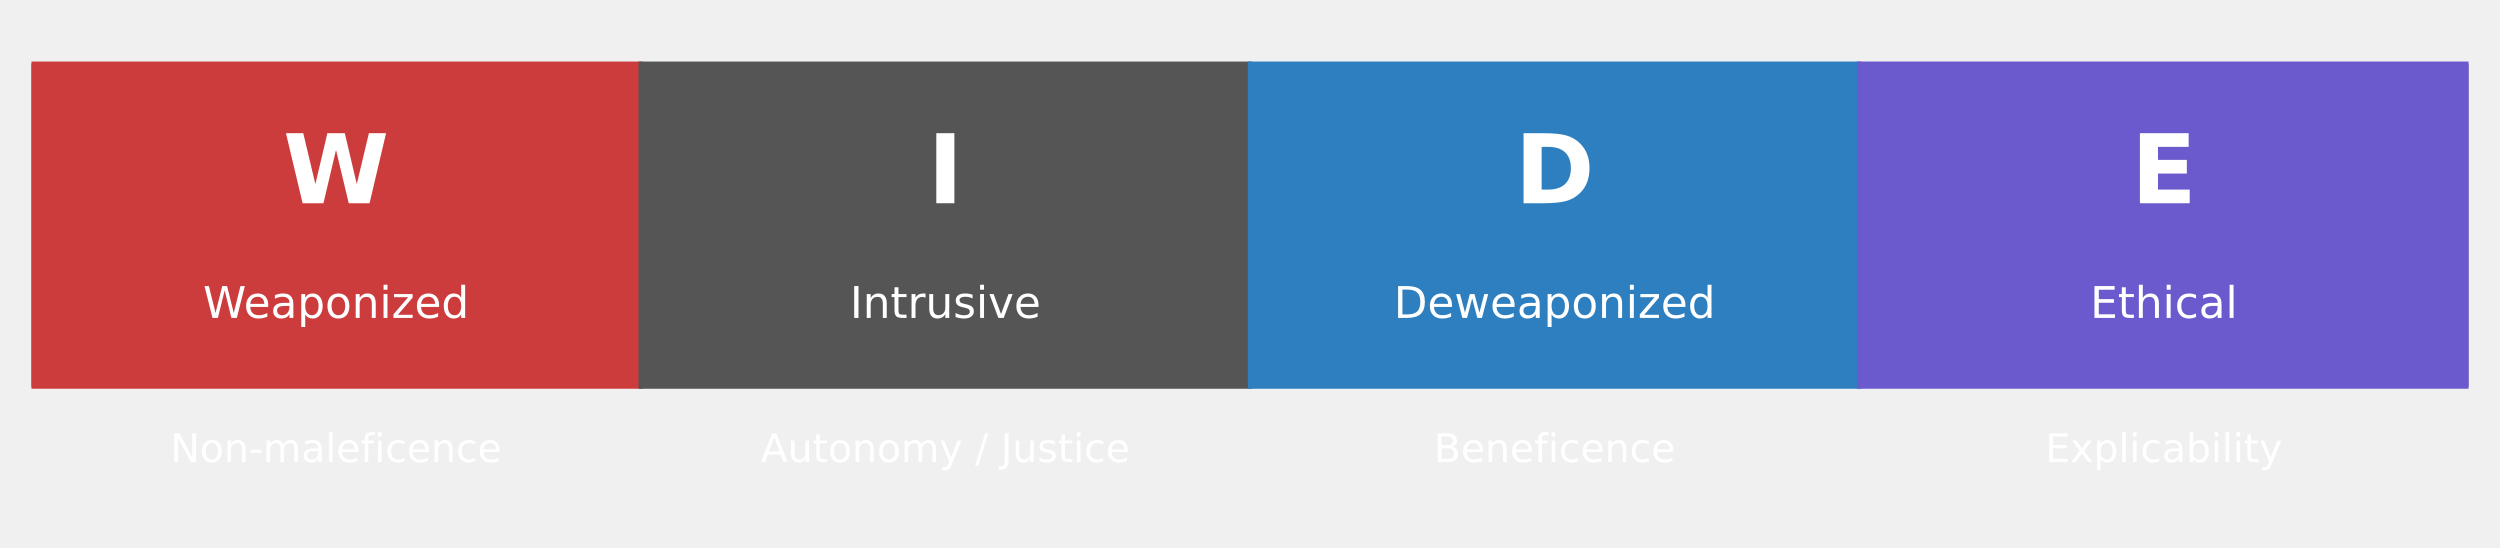
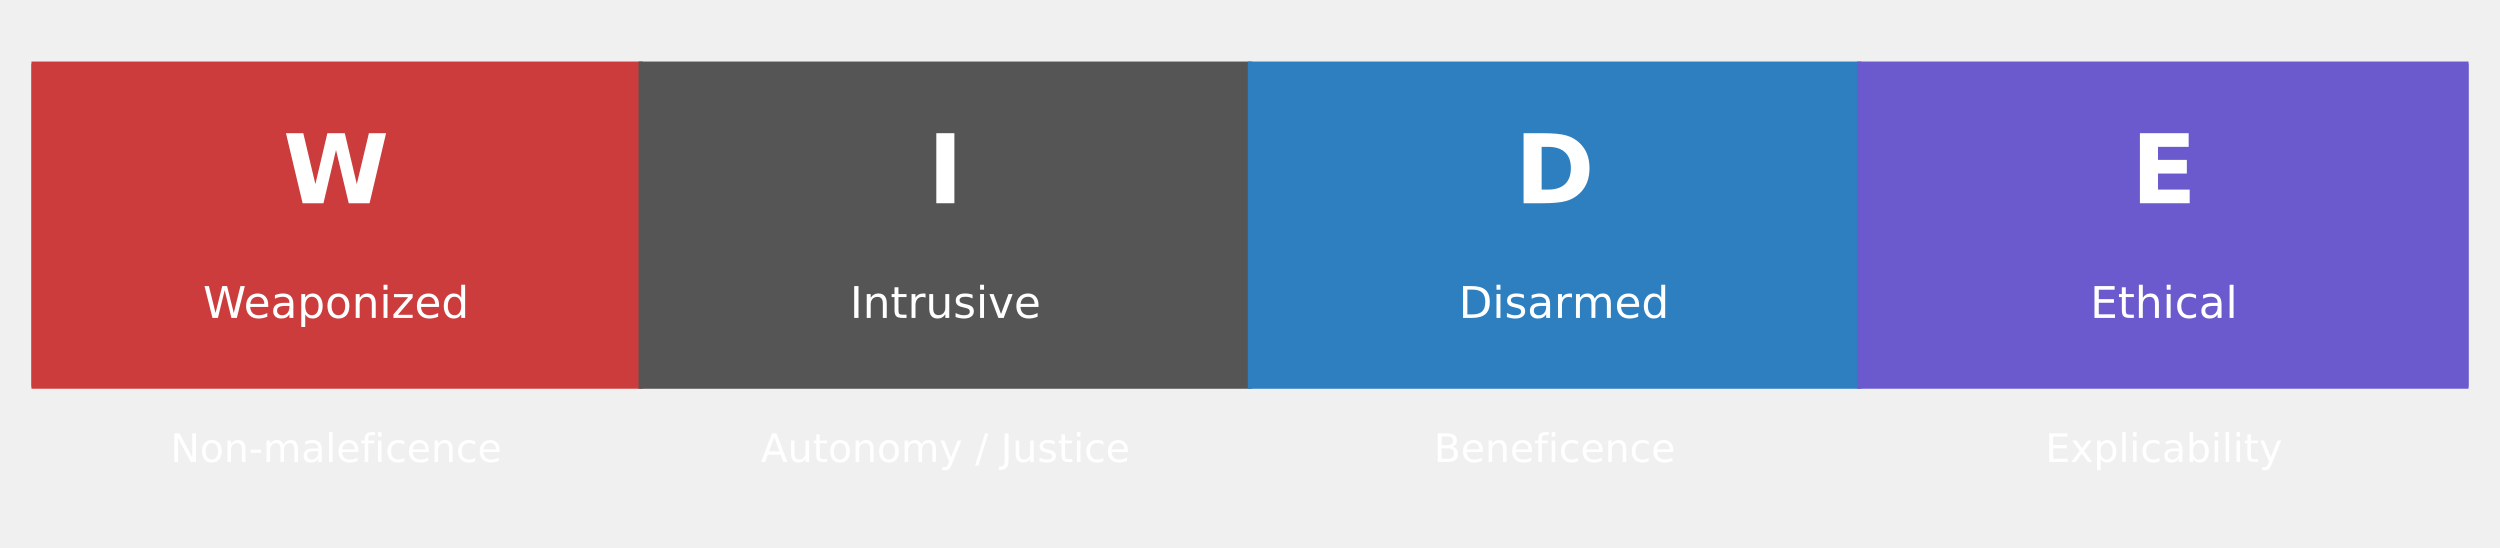
<svg xmlns="http://www.w3.org/2000/svg" xmlns:xlink="http://www.w3.org/1999/xlink" width="572.4pt" height="125.28pt" viewBox="0 0 572.4 125.28" version="1.1">
  <defs>
    <style type="text/css">*{stroke-linejoin: round; stroke-linecap: butt}</style>
  </defs>
  <g id="figure_1">
    <g id="patch_1">
      <path d="M 0 125.28  L 572.4 125.28  L 572.4 0  L 0 0  L 0 125.28  z " style="fill: none" />
    </g>
    <g id="axes_1">
      <g id="patch_2">
        <path d="M 7.2 88.512  L 146.7 88.512  L 146.7 14.592  L 7.2 14.592  z " clip-path="url(#pef45cda23d)" style="fill: #cc3c3c; stroke: #cc3c3c; stroke-linejoin: miter" />
      </g>
      <g id="patch_3">
        <path d="M 146.7 88.512  L 286.2 88.512  L 286.2 14.592  L 146.7 14.592  z " clip-path="url(#pef45cda23d)" style="fill: #555555; stroke: #555555; stroke-linejoin: miter" />
      </g>
      <g id="patch_4">
        <path d="M 286.2 88.512  L 425.7 88.512  L 425.7 14.592  L 286.2 14.592  z " clip-path="url(#pef45cda23d)" style="fill: #2e7fbf; stroke: #2e7fbf; stroke-linejoin: miter" />
      </g>
      <g id="patch_5">
        <path d="M 425.7 88.512  L 565.2 88.512  L 565.2 14.592  L 425.7 14.592  z " clip-path="url(#pef45cda23d)" style="fill: #6a5acd; stroke: #6a5acd; stroke-linejoin: miter" />
      </g>
      <g id="text_1">
        <g style="fill: #ffffff" transform="translate(64.81734 46.53462) scale(0.22 -0.22)">
          <defs>
            <path id="DejaVuSans-Bold-57" d="M 191 4666  L 1344 4666  L 2150 1275  L 2950 4666  L 4109 4666  L 4909 1275  L 5716 4666  L 6859 4666  L 5759 0  L 4372 0  L 3525 3547  L 2688 0  L 1300 0  L 191 4666  z " transform="scale(0.015625)" />
          </defs>
          <use xlink:href="#DejaVuSans-Bold-57" />
        </g>
      </g>
      <g id="text_2">
        <g style="fill: #ffffff" transform="translate(46.49297 72.79138) scale(0.1 -0.1)">
          <defs>
            <path id="DejaVuSans-57" d="M 213 4666  L 850 4666  L 1831 722  L 2809 4666  L 3519 4666  L 4500 722  L 5478 4666  L 6119 4666  L 4947 0  L 4153 0  L 3169 4050  L 2175 0  L 1381 0  L 213 4666  z " transform="scale(0.015625)" />
            <path id="DejaVuSans-65" d="M 3597 1894  L 3597 1613  L 953 1613  Q 991 1019 1311 708  Q 1631 397 2203 397  Q 2534 397 2845 478  Q 3156 559 3463 722  L 3463 178  Q 3153 47 2828 -22  Q 2503 -91 2169 -91  Q 1331 -91 842 396  Q 353 884 353 1716  Q 353 2575 817 3079  Q 1281 3584 2069 3584  Q 2775 3584 3186 3129  Q 3597 2675 3597 1894  z M 3022 2063  Q 3016 2534 2758 2815  Q 2500 3097 2075 3097  Q 1594 3097 1305 2825  Q 1016 2553 972 2059  L 3022 2063  z " transform="scale(0.015625)" />
            <path id="DejaVuSans-61" d="M 2194 1759  Q 1497 1759 1228 1600  Q 959 1441 959 1056  Q 959 750 1161 570  Q 1363 391 1709 391  Q 2188 391 2477 730  Q 2766 1069 2766 1631  L 2766 1759  L 2194 1759  z M 3341 1997  L 3341 0  L 2766 0  L 2766 531  Q 2569 213 2275 61  Q 1981 -91 1556 -91  Q 1019 -91 701 211  Q 384 513 384 1019  Q 384 1609 779 1909  Q 1175 2209 1959 2209  L 2766 2209  L 2766 2266  Q 2766 2663 2505 2880  Q 2244 3097 1772 3097  Q 1472 3097 1187 3025  Q 903 2953 641 2809  L 641 3341  Q 956 3463 1253 3523  Q 1550 3584 1831 3584  Q 2591 3584 2966 3190  Q 3341 2797 3341 1997  z " transform="scale(0.015625)" />
            <path id="DejaVuSans-70" d="M 1159 525  L 1159 -1331  L 581 -1331  L 581 3500  L 1159 3500  L 1159 2969  Q 1341 3281 1617 3432  Q 1894 3584 2278 3584  Q 2916 3584 3314 3078  Q 3713 2572 3713 1747  Q 3713 922 3314 415  Q 2916 -91 2278 -91  Q 1894 -91 1617 61  Q 1341 213 1159 525  z M 3116 1747  Q 3116 2381 2855 2742  Q 2594 3103 2138 3103  Q 1681 3103 1420 2742  Q 1159 2381 1159 1747  Q 1159 1113 1420 752  Q 1681 391 2138 391  Q 2594 391 2855 752  Q 3116 1113 3116 1747  z " transform="scale(0.015625)" />
            <path id="DejaVuSans-6f" d="M 1959 3097  Q 1497 3097 1228 2736  Q 959 2375 959 1747  Q 959 1119 1226 758  Q 1494 397 1959 397  Q 2419 397 2687 759  Q 2956 1122 2956 1747  Q 2956 2369 2687 2733  Q 2419 3097 1959 3097  z M 1959 3584  Q 2709 3584 3137 3096  Q 3566 2609 3566 1747  Q 3566 888 3137 398  Q 2709 -91 1959 -91  Q 1206 -91 779 398  Q 353 888 353 1747  Q 353 2609 779 3096  Q 1206 3584 1959 3584  z " transform="scale(0.015625)" />
            <path id="DejaVuSans-6e" d="M 3513 2113  L 3513 0  L 2938 0  L 2938 2094  Q 2938 2591 2744 2837  Q 2550 3084 2163 3084  Q 1697 3084 1428 2787  Q 1159 2491 1159 1978  L 1159 0  L 581 0  L 581 3500  L 1159 3500  L 1159 2956  Q 1366 3272 1645 3428  Q 1925 3584 2291 3584  Q 2894 3584 3203 3211  Q 3513 2838 3513 2113  z " transform="scale(0.015625)" />
            <path id="DejaVuSans-69" d="M 603 3500  L 1178 3500  L 1178 0  L 603 0  L 603 3500  z M 603 4863  L 1178 4863  L 1178 4134  L 603 4134  L 603 4863  z " transform="scale(0.015625)" />
            <path id="DejaVuSans-7a" d="M 353 3500  L 3084 3500  L 3084 2975  L 922 459  L 3084 459  L 3084 0  L 275 0  L 275 525  L 2438 3041  L 353 3041  L 353 3500  z " transform="scale(0.015625)" />
            <path id="DejaVuSans-64" d="M 2906 2969  L 2906 4863  L 3481 4863  L 3481 0  L 2906 0  L 2906 525  Q 2725 213 2448 61  Q 2172 -91 1784 -91  Q 1150 -91 751 415  Q 353 922 353 1747  Q 353 2572 751 3078  Q 1150 3584 1784 3584  Q 2172 3584 2448 3432  Q 2725 3281 2906 2969  z M 947 1747  Q 947 1113 1208 752  Q 1469 391 1925 391  Q 2381 391 2643 752  Q 2906 1113 2906 1747  Q 2906 2381 2643 2742  Q 2381 3103 1925 3103  Q 1469 3103 1208 2742  Q 947 2381 947 1747  z " transform="scale(0.015625)" />
          </defs>
          <use xlink:href="#DejaVuSans-57" />
          <use xlink:href="#DejaVuSans-65" x="93.002" />
          <use xlink:href="#DejaVuSans-61" x="154.525" />
          <use xlink:href="#DejaVuSans-70" x="215.805" />
          <use xlink:href="#DejaVuSans-6f" x="279.281" />
          <use xlink:href="#DejaVuSans-6e" x="340.463" />
          <use xlink:href="#DejaVuSans-69" x="403.842" />
          <use xlink:href="#DejaVuSans-7a" x="431.625" />
          <use xlink:href="#DejaVuSans-65" x="484.115" />
          <use xlink:href="#DejaVuSans-64" x="545.639" />
        </g>
      </g>
      <g id="text_3">
        <g style="fill: #ffffff" transform="translate(39.02203 105.7794) scale(0.09 -0.09)">
          <defs>
            <path id="DejaVuSans-4e" d="M 628 4666  L 1478 4666  L 3547 763  L 3547 4666  L 4159 4666  L 4159 0  L 3309 0  L 1241 3903  L 1241 0  L 628 0  L 628 4666  z " transform="scale(0.015625)" />
            <path id="DejaVuSans-2d" d="M 313 2009  L 1997 2009  L 1997 1497  L 313 1497  L 313 2009  z " transform="scale(0.015625)" />
            <path id="DejaVuSans-6d" d="M 3328 2828  Q 3544 3216 3844 3400  Q 4144 3584 4550 3584  Q 5097 3584 5394 3201  Q 5691 2819 5691 2113  L 5691 0  L 5113 0  L 5113 2094  Q 5113 2597 4934 2840  Q 4756 3084 4391 3084  Q 3944 3084 3684 2787  Q 3425 2491 3425 1978  L 3425 0  L 2847 0  L 2847 2094  Q 2847 2600 2669 2842  Q 2491 3084 2119 3084  Q 1678 3084 1418 2786  Q 1159 2488 1159 1978  L 1159 0  L 581 0  L 581 3500  L 1159 3500  L 1159 2956  Q 1356 3278 1631 3431  Q 1906 3584 2284 3584  Q 2666 3584 2933 3390  Q 3200 3197 3328 2828  z " transform="scale(0.015625)" />
            <path id="DejaVuSans-6c" d="M 603 4863  L 1178 4863  L 1178 0  L 603 0  L 603 4863  z " transform="scale(0.015625)" />
            <path id="DejaVuSans-66" d="M 2375 4863  L 2375 4384  L 1825 4384  Q 1516 4384 1395 4259  Q 1275 4134 1275 3809  L 1275 3500  L 2222 3500  L 2222 3053  L 1275 3053  L 1275 0  L 697 0  L 697 3053  L 147 3053  L 147 3500  L 697 3500  L 697 3744  Q 697 4328 969 4595  Q 1241 4863 1831 4863  L 2375 4863  z " transform="scale(0.015625)" />
            <path id="DejaVuSans-63" d="M 3122 3366  L 3122 2828  Q 2878 2963 2633 3030  Q 2388 3097 2138 3097  Q 1578 3097 1268 2742  Q 959 2388 959 1747  Q 959 1106 1268 751  Q 1578 397 2138 397  Q 2388 397 2633 464  Q 2878 531 3122 666  L 3122 134  Q 2881 22 2623 -34  Q 2366 -91 2075 -91  Q 1284 -91 818 406  Q 353 903 353 1747  Q 353 2603 823 3093  Q 1294 3584 2113 3584  Q 2378 3584 2631 3529  Q 2884 3475 3122 3366  z " transform="scale(0.015625)" />
          </defs>
          <use xlink:href="#DejaVuSans-4e" />
          <use xlink:href="#DejaVuSans-6f" x="74.805" />
          <use xlink:href="#DejaVuSans-6e" x="135.986" />
          <use xlink:href="#DejaVuSans-2d" x="199.365" />
          <use xlink:href="#DejaVuSans-6d" x="235.449" />
          <use xlink:href="#DejaVuSans-61" x="332.861" />
          <use xlink:href="#DejaVuSans-6c" x="394.141" />
          <use xlink:href="#DejaVuSans-65" x="421.924" />
          <use xlink:href="#DejaVuSans-66" x="483.447" />
          <use xlink:href="#DejaVuSans-69" x="518.652" />
          <use xlink:href="#DejaVuSans-63" x="546.436" />
          <use xlink:href="#DejaVuSans-65" x="601.416" />
          <use xlink:href="#DejaVuSans-6e" x="662.939" />
          <use xlink:href="#DejaVuSans-63" x="726.318" />
          <use xlink:href="#DejaVuSans-65" x="781.299" />
        </g>
      </g>
      <g id="text_4">
        <g style="fill: #ffffff" transform="translate(212.3577 46.53462) scale(0.22 -0.22)">
          <defs>
            <path id="DejaVuSans-Bold-49" d="M 588 4666  L 1791 4666  L 1791 0  L 588 0  L 588 4666  z " transform="scale(0.015625)" />
          </defs>
          <use xlink:href="#DejaVuSans-Bold-49" />
        </g>
      </g>
      <g id="text_5">
        <g style="fill: #ffffff" transform="translate(194.5922 72.79138) scale(0.1 -0.1)">
          <defs>
            <path id="DejaVuSans-49" d="M 628 4666  L 1259 4666  L 1259 0  L 628 0  L 628 4666  z " transform="scale(0.015625)" />
            <path id="DejaVuSans-74" d="M 1172 4494  L 1172 3500  L 2356 3500  L 2356 3053  L 1172 3053  L 1172 1153  Q 1172 725 1289 603  Q 1406 481 1766 481  L 2356 481  L 2356 0  L 1766 0  Q 1100 0 847 248  Q 594 497 594 1153  L 594 3053  L 172 3053  L 172 3500  L 594 3500  L 594 4494  L 1172 4494  z " transform="scale(0.015625)" />
            <path id="DejaVuSans-72" d="M 2631 2963  Q 2534 3019 2420 3045  Q 2306 3072 2169 3072  Q 1681 3072 1420 2755  Q 1159 2438 1159 1844  L 1159 0  L 581 0  L 581 3500  L 1159 3500  L 1159 2956  Q 1341 3275 1631 3429  Q 1922 3584 2338 3584  Q 2397 3584 2469 3576  Q 2541 3569 2628 3553  L 2631 2963  z " transform="scale(0.015625)" />
            <path id="DejaVuSans-75" d="M 544 1381  L 544 3500  L 1119 3500  L 1119 1403  Q 1119 906 1312 657  Q 1506 409 1894 409  Q 2359 409 2629 706  Q 2900 1003 2900 1516  L 2900 3500  L 3475 3500  L 3475 0  L 2900 0  L 2900 538  Q 2691 219 2414 64  Q 2138 -91 1772 -91  Q 1169 -91 856 284  Q 544 659 544 1381  z M 1991 3584  L 1991 3584  z " transform="scale(0.015625)" />
            <path id="DejaVuSans-73" d="M 2834 3397  L 2834 2853  Q 2591 2978 2328 3040  Q 2066 3103 1784 3103  Q 1356 3103 1142 2972  Q 928 2841 928 2578  Q 928 2378 1081 2264  Q 1234 2150 1697 2047  L 1894 2003  Q 2506 1872 2764 1633  Q 3022 1394 3022 966  Q 3022 478 2636 193  Q 2250 -91 1575 -91  Q 1294 -91 989 -36  Q 684 19 347 128  L 347 722  Q 666 556 975 473  Q 1284 391 1588 391  Q 1994 391 2212 530  Q 2431 669 2431 922  Q 2431 1156 2273 1281  Q 2116 1406 1581 1522  L 1381 1569  Q 847 1681 609 1914  Q 372 2147 372 2553  Q 372 3047 722 3315  Q 1072 3584 1716 3584  Q 2034 3584 2315 3537  Q 2597 3491 2834 3397  z " transform="scale(0.015625)" />
            <path id="DejaVuSans-76" d="M 191 3500  L 800 3500  L 1894 563  L 2988 3500  L 3597 3500  L 2284 0  L 1503 0  L 191 3500  z " transform="scale(0.015625)" />
          </defs>
          <use xlink:href="#DejaVuSans-49" />
          <use xlink:href="#DejaVuSans-6e" x="29.492" />
          <use xlink:href="#DejaVuSans-74" x="92.871" />
          <use xlink:href="#DejaVuSans-72" x="132.08" />
          <use xlink:href="#DejaVuSans-75" x="173.193" />
          <use xlink:href="#DejaVuSans-73" x="236.572" />
          <use xlink:href="#DejaVuSans-69" x="288.672" />
          <use xlink:href="#DejaVuSans-76" x="316.455" />
          <use xlink:href="#DejaVuSans-65" x="375.635" />
        </g>
      </g>
      <g id="text_6">
        <g style="fill: #ffffff" transform="translate(174.1929 105.7794) scale(0.09 -0.09)">
          <defs>
            <path id="DejaVuSans-41" d="M 2188 4044  L 1331 1722  L 3047 1722  L 2188 4044  z M 1831 4666  L 2547 4666  L 4325 0  L 3669 0  L 3244 1197  L 1141 1197  L 716 0  L 50 0  L 1831 4666  z " transform="scale(0.015625)" />
            <path id="DejaVuSans-79" d="M 2059 -325  Q 1816 -950 1584 -1140  Q 1353 -1331 966 -1331  L 506 -1331  L 506 -850  L 844 -850  Q 1081 -850 1212 -737  Q 1344 -625 1503 -206  L 1606 56  L 191 3500  L 800 3500  L 1894 763  L 2988 3500  L 3597 3500  L 2059 -325  z " transform="scale(0.015625)" />
            <path id="DejaVuSans-20" transform="scale(0.015625)" />
            <path id="DejaVuSans-2f" d="M 1625 4666  L 2156 4666  L 531 -594  L 0 -594  L 1625 4666  z " transform="scale(0.015625)" />
            <path id="DejaVuSans-4a" d="M 628 4666  L 1259 4666  L 1259 325  Q 1259 -519 939 -900  Q 619 -1281 -91 -1281  L -331 -1281  L -331 -750  L -134 -750  Q 284 -750 456 -515  Q 628 -281 628 325  L 628 4666  z " transform="scale(0.015625)" />
          </defs>
          <use xlink:href="#DejaVuSans-41" />
          <use xlink:href="#DejaVuSans-75" x="68.408" />
          <use xlink:href="#DejaVuSans-74" x="131.787" />
          <use xlink:href="#DejaVuSans-6f" x="170.996" />
          <use xlink:href="#DejaVuSans-6e" x="232.178" />
          <use xlink:href="#DejaVuSans-6f" x="295.557" />
          <use xlink:href="#DejaVuSans-6d" x="356.738" />
          <use xlink:href="#DejaVuSans-79" x="454.15" />
          <use xlink:href="#DejaVuSans-20" x="513.33" />
          <use xlink:href="#DejaVuSans-2f" x="545.117" />
          <use xlink:href="#DejaVuSans-20" x="578.809" />
          <use xlink:href="#DejaVuSans-4a" x="610.596" />
          <use xlink:href="#DejaVuSans-75" x="640.088" />
          <use xlink:href="#DejaVuSans-73" x="703.467" />
          <use xlink:href="#DejaVuSans-74" x="755.566" />
          <use xlink:href="#DejaVuSans-69" x="794.775" />
          <use xlink:href="#DejaVuSans-63" x="822.559" />
          <use xlink:href="#DejaVuSans-65" x="877.539" />
        </g>
      </g>
      <g id="text_7">
        <g style="fill: #ffffff" transform="translate(346.8183 46.53462) scale(0.22 -0.22)">
          <defs>
            <path id="DejaVuSans-Bold-44" d="M 1791 3756  L 1791 909  L 2222 909  Q 2959 909 3348 1275  Q 3738 1641 3738 2338  Q 3738 3031 3350 3393  Q 2963 3756 2222 3756  L 1791 3756  z M 588 4666  L 1856 4666  Q 2919 4666 3439 4514  Q 3959 4363 4331 4000  Q 4659 3684 4818 3271  Q 4978 2859 4978 2338  Q 4978 1809 4818 1395  Q 4659 981 4331 666  Q 3956 303 3431 151  Q 2906 0 1856 0  L 588 0  L 588 4666  z " transform="scale(0.015625)" />
          </defs>
          <use xlink:href="#DejaVuSans-Bold-44" />
        </g>
      </g>
      <g id="text_8">
-         <g style="fill: #ffffff" transform="translate(319.1273 72.79138) scale(0.1 -0.1)">
+         <g style="fill: #ffffff" transform="translate(334 72.79138) scale(0.1 -0.1)">
          <defs>
            <path id="DejaVuSans-44" d="M 1259 4147  L 1259 519  L 2022 519  Q 2988 519 3436 956  Q 3884 1394 3884 2338  Q 3884 3275 3436 3711  Q 2988 4147 2022 4147  L 1259 4147  z M 628 4666  L 1925 4666  Q 3281 4666 3915 4102  Q 4550 3538 4550 2338  Q 4550 1131 3912 565  Q 3275 0 1925 0  L 628 0  L 628 4666  z " transform="scale(0.015625)" />
            <path id="DejaVuSans-77" d="M 269 3500  L 844 3500  L 1563 769  L 2278 3500  L 2956 3500  L 3675 769  L 4391 3500  L 4966 3500  L 4050 0  L 3372 0  L 2619 2869  L 1863 0  L 1184 0  L 269 3500  z " transform="scale(0.015625)" />
          </defs>
          <use xlink:href="#DejaVuSans-44" />
-           <use xlink:href="#DejaVuSans-65" x="77.002" />
-           <use xlink:href="#DejaVuSans-77" x="138.525" />
-           <use xlink:href="#DejaVuSans-65" x="220.312" />
-           <use xlink:href="#DejaVuSans-61" x="281.836" />
-           <use xlink:href="#DejaVuSans-70" x="343.115" />
-           <use xlink:href="#DejaVuSans-6f" x="406.592" />
-           <use xlink:href="#DejaVuSans-6e" x="467.773" />
-           <use xlink:href="#DejaVuSans-69" x="531.152" />
-           <use xlink:href="#DejaVuSans-7a" x="558.936" />
-           <use xlink:href="#DejaVuSans-65" x="611.426" />
-           <use xlink:href="#DejaVuSans-64" x="672.949" />
+           <use xlink:href="#DejaVuSans-69" x="77.002" />
+           <use xlink:href="#DejaVuSans-73" x="104.785" />
+           <use xlink:href="#DejaVuSans-61" x="156.885" />
+           <use xlink:href="#DejaVuSans-72" x="218.164" />
+           <use xlink:href="#DejaVuSans-6d" x="259.277" />
+           <use xlink:href="#DejaVuSans-65" x="356.689" />
+           <use xlink:href="#DejaVuSans-64" x="418.213" />
        </g>
      </g>
      <g id="text_9">
        <g style="fill: #ffffff" transform="translate(328.3003 105.7794) scale(0.09 -0.09)">
          <defs>
            <path id="DejaVuSans-42" d="M 1259 2228  L 1259 519  L 2272 519  Q 2781 519 3026 730  Q 3272 941 3272 1375  Q 3272 1813 3026 2020  Q 2781 2228 2272 2228  L 1259 2228  z M 1259 4147  L 1259 2741  L 2194 2741  Q 2656 2741 2882 2914  Q 3109 3088 3109 3444  Q 3109 3797 2882 3972  Q 2656 4147 2194 4147  L 1259 4147  z M 628 4666  L 2241 4666  Q 2963 4666 3353 4366  Q 3744 4066 3744 3513  Q 3744 3084 3544 2831  Q 3344 2578 2956 2516  Q 3422 2416 3680 2098  Q 3938 1781 3938 1306  Q 3938 681 3513 340  Q 3088 0 2303 0  L 628 0  L 628 4666  z " transform="scale(0.015625)" />
          </defs>
          <use xlink:href="#DejaVuSans-42" />
          <use xlink:href="#DejaVuSans-65" x="68.604" />
          <use xlink:href="#DejaVuSans-6e" x="130.127" />
          <use xlink:href="#DejaVuSans-65" x="193.506" />
          <use xlink:href="#DejaVuSans-66" x="255.029" />
          <use xlink:href="#DejaVuSans-69" x="290.234" />
          <use xlink:href="#DejaVuSans-63" x="318.018" />
          <use xlink:href="#DejaVuSans-65" x="372.998" />
          <use xlink:href="#DejaVuSans-6e" x="434.521" />
          <use xlink:href="#DejaVuSans-63" x="497.9" />
          <use xlink:href="#DejaVuSans-65" x="552.881" />
        </g>
      </g>
      <g id="text_10">
        <g style="fill: #ffffff" transform="translate(487.9356 46.53462) scale(0.22 -0.22)">
          <defs>
            <path id="DejaVuSans-Bold-45" d="M 588 4666  L 3834 4666  L 3834 3756  L 1791 3756  L 1791 2888  L 3713 2888  L 3713 1978  L 1791 1978  L 1791 909  L 3903 909  L 3903 0  L 588 0  L 588 4666  z " transform="scale(0.015625)" />
          </defs>
          <use xlink:href="#DejaVuSans-Bold-45" />
        </g>
      </g>
      <g id="text_11">
        <g style="fill: #ffffff" transform="translate(478.5703 72.79138) scale(0.1 -0.1)">
          <defs>
            <path id="DejaVuSans-45" d="M 628 4666  L 3578 4666  L 3578 4134  L 1259 4134  L 1259 2753  L 3481 2753  L 3481 2222  L 1259 2222  L 1259 531  L 3634 531  L 3634 0  L 628 0  L 628 4666  z " transform="scale(0.015625)" />
            <path id="DejaVuSans-68" d="M 3513 2113  L 3513 0  L 2938 0  L 2938 2094  Q 2938 2591 2744 2837  Q 2550 3084 2163 3084  Q 1697 3084 1428 2787  Q 1159 2491 1159 1978  L 1159 0  L 581 0  L 581 4863  L 1159 4863  L 1159 2956  Q 1366 3272 1645 3428  Q 1925 3584 2291 3584  Q 2894 3584 3203 3211  Q 3513 2838 3513 2113  z " transform="scale(0.015625)" />
          </defs>
          <use xlink:href="#DejaVuSans-45" />
          <use xlink:href="#DejaVuSans-74" x="63.184" />
          <use xlink:href="#DejaVuSans-68" x="102.393" />
          <use xlink:href="#DejaVuSans-69" x="165.771" />
          <use xlink:href="#DejaVuSans-63" x="193.555" />
          <use xlink:href="#DejaVuSans-61" x="248.535" />
          <use xlink:href="#DejaVuSans-6c" x="309.814" />
        </g>
      </g>
      <g id="text_12">
        <g style="fill: #ffffff" transform="translate(468.3192 105.7794) scale(0.09 -0.09)">
          <defs>
            <path id="DejaVuSans-78" d="M 3513 3500  L 2247 1797  L 3578 0  L 2900 0  L 1881 1375  L 863 0  L 184 0  L 1544 1831  L 300 3500  L 978 3500  L 1906 2253  L 2834 3500  L 3513 3500  z " transform="scale(0.015625)" />
            <path id="DejaVuSans-62" d="M 3116 1747  Q 3116 2381 2855 2742  Q 2594 3103 2138 3103  Q 1681 3103 1420 2742  Q 1159 2381 1159 1747  Q 1159 1113 1420 752  Q 1681 391 2138 391  Q 2594 391 2855 752  Q 3116 1113 3116 1747  z M 1159 2969  Q 1341 3281 1617 3432  Q 1894 3584 2278 3584  Q 2916 3584 3314 3078  Q 3713 2572 3713 1747  Q 3713 922 3314 415  Q 2916 -91 2278 -91  Q 1894 -91 1617 61  Q 1341 213 1159 525  L 1159 0  L 581 0  L 581 4863  L 1159 4863  L 1159 2969  z " transform="scale(0.015625)" />
          </defs>
          <use xlink:href="#DejaVuSans-45" />
          <use xlink:href="#DejaVuSans-78" x="63.184" />
          <use xlink:href="#DejaVuSans-70" x="122.363" />
          <use xlink:href="#DejaVuSans-6c" x="185.84" />
          <use xlink:href="#DejaVuSans-69" x="213.623" />
          <use xlink:href="#DejaVuSans-63" x="241.406" />
          <use xlink:href="#DejaVuSans-61" x="296.387" />
          <use xlink:href="#DejaVuSans-62" x="357.666" />
          <use xlink:href="#DejaVuSans-69" x="421.143" />
          <use xlink:href="#DejaVuSans-6c" x="448.926" />
          <use xlink:href="#DejaVuSans-69" x="476.709" />
          <use xlink:href="#DejaVuSans-74" x="504.492" />
          <use xlink:href="#DejaVuSans-79" x="543.701" />
        </g>
      </g>
    </g>
  </g>
  <defs>
    <clipPath id="pef45cda23d">
      <rect x="7.2" y="7.2" width="558" height="110.88" />
    </clipPath>
  </defs>
</svg>
